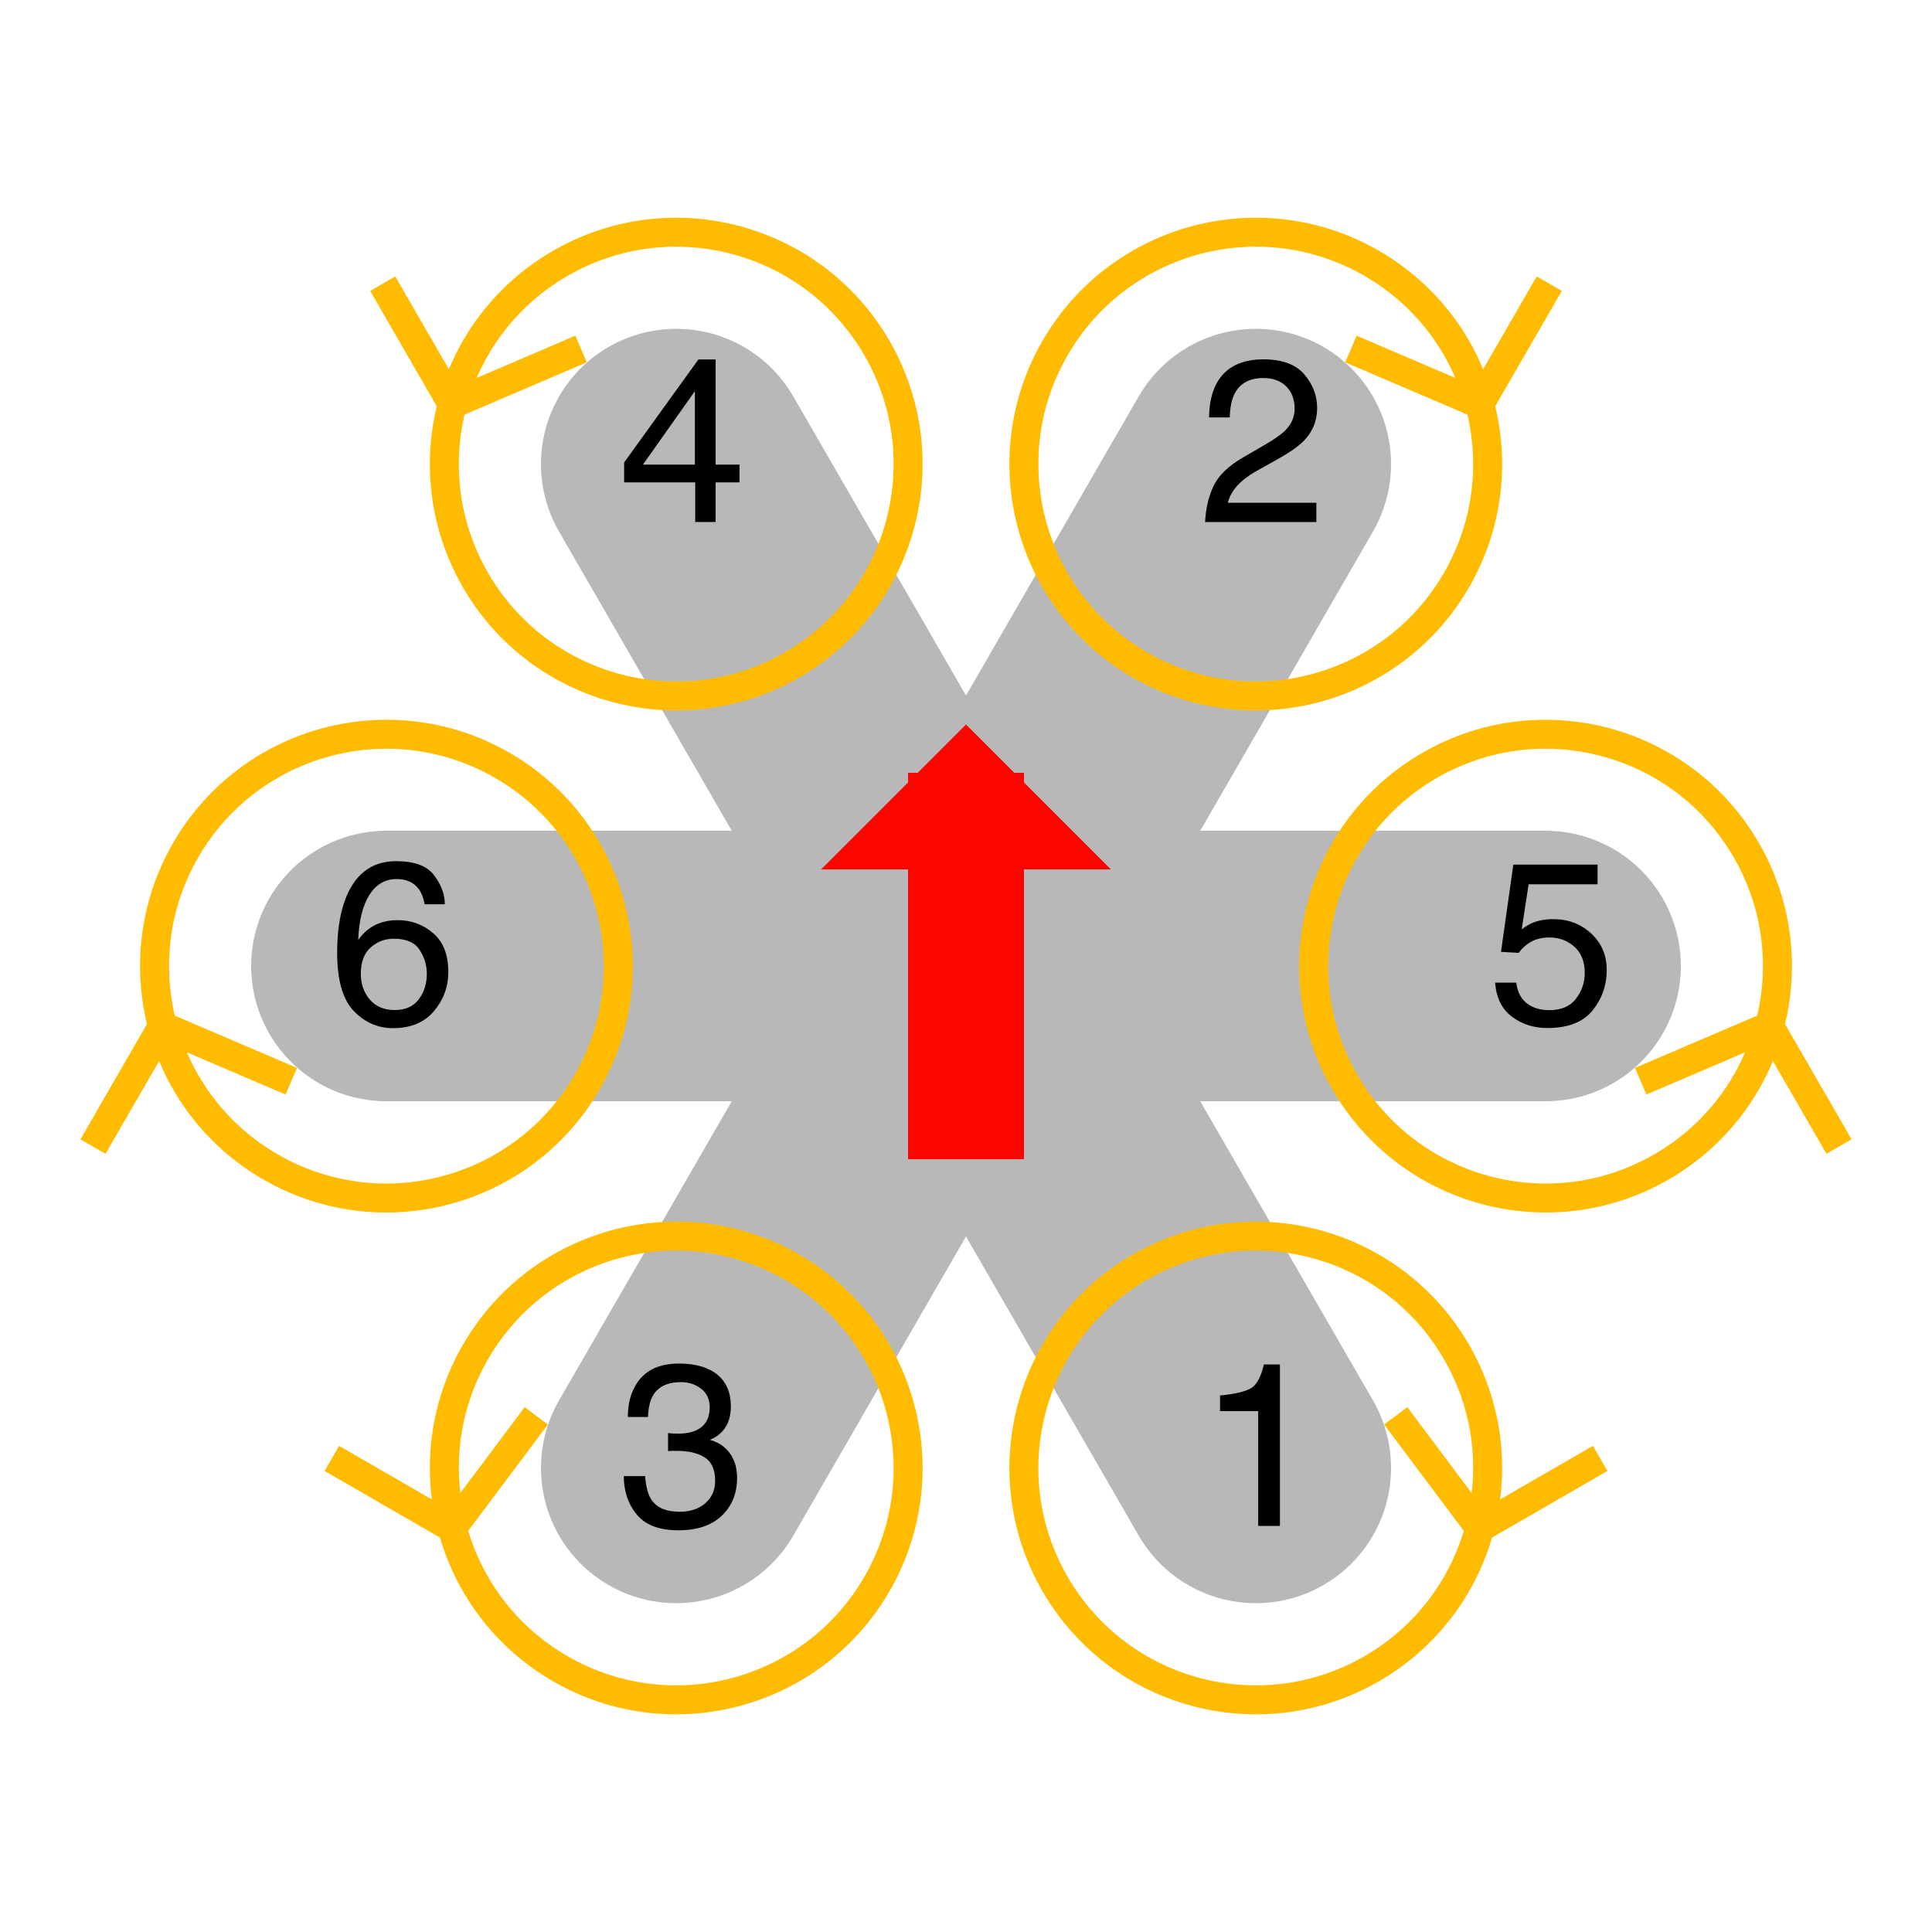
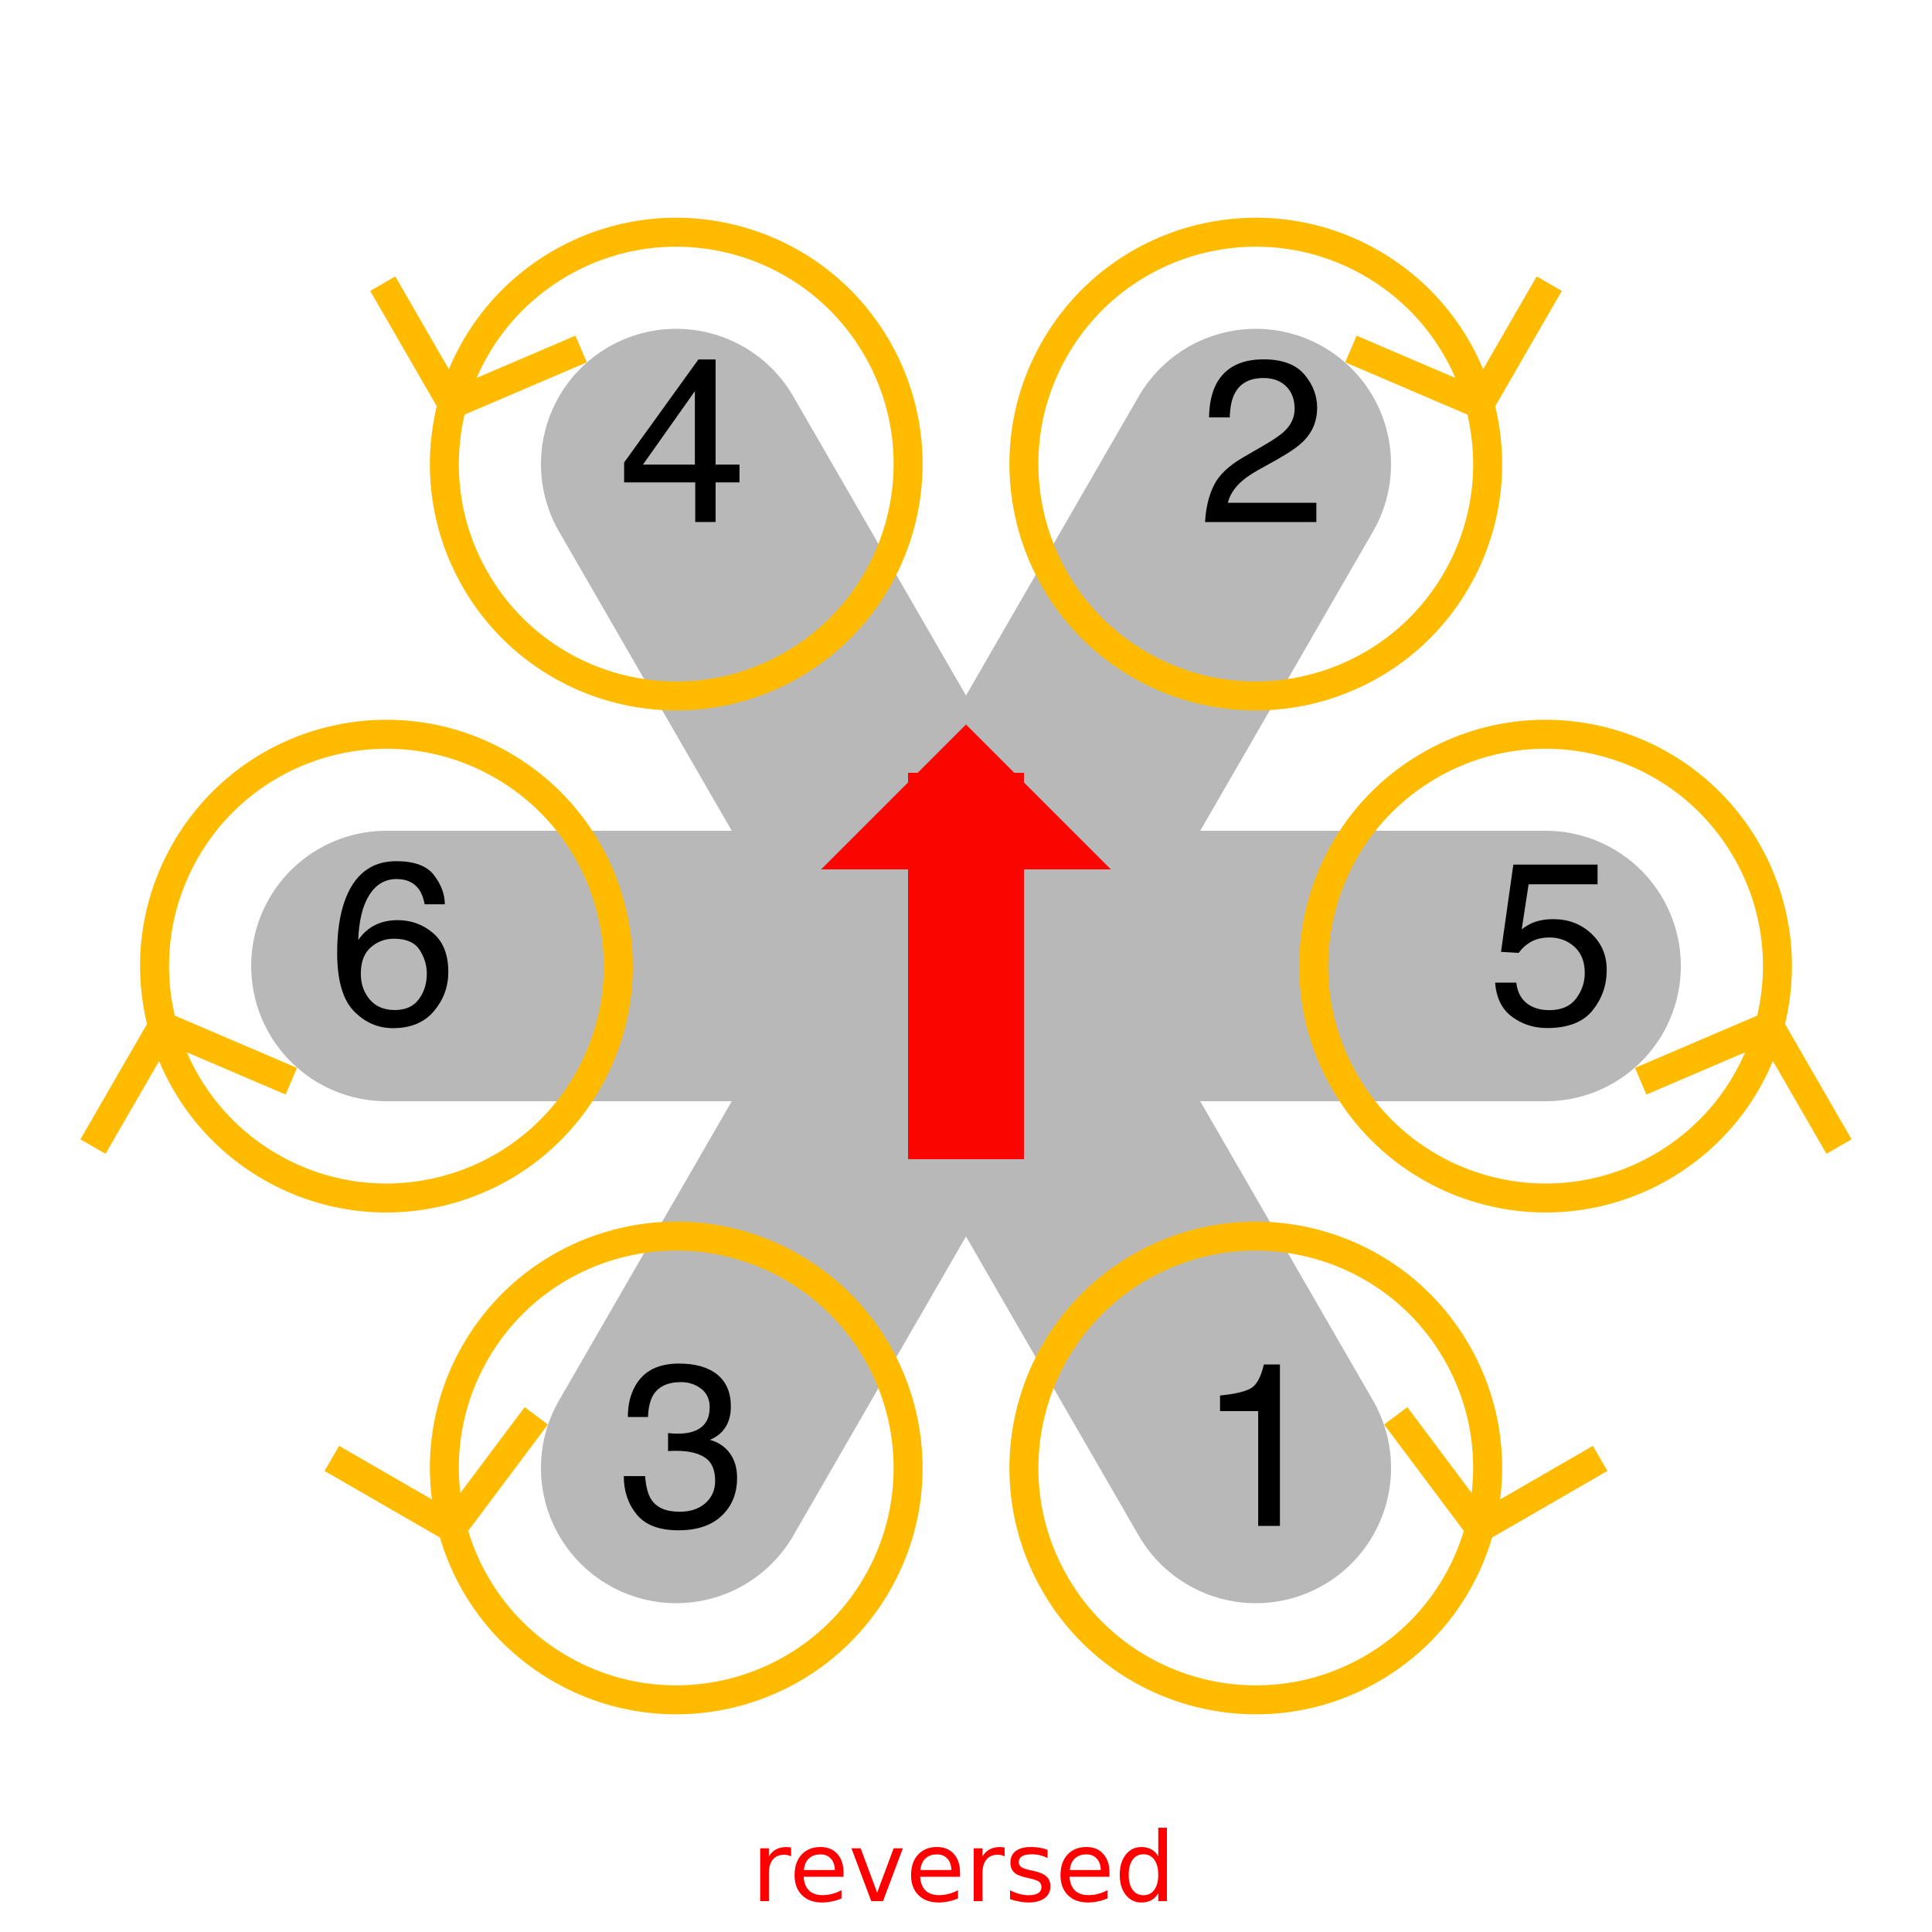
<svg xmlns="http://www.w3.org/2000/svg" xmlns:xlink="http://www.w3.org/1999/xlink" height="200pt" viewBox="0 0 200 200" width="200pt">
-   <symbol id="a" overflow="visible">
+   <symbol id="glyph0-1" overflow="visible">
    <path d="m1.648-3.773c.52-1.07 1.531-2.043 3.039-2.918l2.25-1.301c1.008-.586 1.715-1.086 2.121-1.5.641-.648.961-1.391.961-2.227 0-.977-.293-1.75-.879-2.328-.586-.574-1.367-.859-2.344-.859-1.445 0-2.445.547-3 1.641-.297.586-.461 1.398-.492 2.438h-2.145c.023-1.461.293-2.652.809-3.574.914-1.625 2.527-2.438 4.84-2.438 1.922 0 3.324.52 4.215 1.559.887 1.039 1.328 2.195 1.328 3.469 0 1.344-.473 2.492-1.418 3.445-.547.555-1.527 1.227-2.941 2.016l-1.605.891c-.766.422-1.367.824-1.805 1.207-.781.68-1.273 1.434-1.477 2.262h9.164v1.992h-11.52c.078-1.445.375-2.703.898-3.773zm0 0" />
  </symbol>
-   <symbol id="b" overflow="visible">
+   <symbol id="glyph0-2" overflow="visible">
    <path d="m2.965-4.277c.141 1.203.699 2.035 1.676 2.496.5.234 1.078.352 1.734.352 1.25 0 2.176-.398 2.777-1.195.602-.797.902-1.68.902-2.648 0-1.172-.359-2.078-1.07-2.719-.715-.641-1.574-.961-2.574-.961-.727 0-1.348.141-1.871.422-.52.281-.961.672-1.328 1.172l-1.828-.105 1.277-9.035h8.719v2.039h-7.137l-.715 4.664c.391-.297.762-.52 1.113-.668.625-.258 1.348-.387 2.168-.387 1.539 0 2.844.496 3.914 1.488 1.07.992 1.605 2.25 1.605 3.773 0 1.586-.492 2.984-1.469 4.195-.98 1.211-2.547 1.816-4.695 1.816-1.367 0-2.578-.383-3.625-1.156-1.051-.77-1.641-1.949-1.766-3.543zm0 0" />
  </symbol>
-   <symbol id="c" overflow="visible">
+   <symbol id="glyph0-3" overflow="visible">
    <path d="m2.297-11.883v-1.617c1.523-.148 2.586-.398 3.188-.742.602-.348 1.051-1.172 1.348-2.469h1.664v16.711h-2.25v-11.883zm0 0" />
  </symbol>
-   <symbol id="d" overflow="visible">
+   <symbol id="glyph0-4" overflow="visible">
    <path d="m1.914-1.18c-.895-1.09-1.34-2.414-1.34-3.977h2.203c.094 1.086.297 1.875.609 2.367.547.883 1.535 1.324 2.965 1.324 1.109 0 2-.297 2.672-.891.672-.594 1.008-1.359 1.008-2.297 0-1.156-.352-1.965-1.062-2.426-.707-.461-1.688-.691-2.945-.691-.141 0-.281.004-.43.004-.145.004-.289.012-.438.02v-1.863c.219.023.402.039.551.047.148.008.309.012.48.012.789 0 1.438-.125 1.945-.375.891-.438 1.336-1.219 1.336-2.344 0-.836-.297-1.48-.891-1.934s-1.285-.68-2.074-.68c-1.406 0-2.379.469-2.918 1.406-.297.516-.465 1.25-.504 2.203h-2.086c0-1.25.25-2.312.75-3.188.859-1.562 2.371-2.344 4.535-2.344 1.711 0 3.035.383 3.973 1.141.938.762 1.406 1.867 1.406 3.312 0 1.031-.277 1.867-.832 2.508-.344.398-.789.711-1.336.938.883.242 1.57.711 2.07 1.398.496.691.742 1.539.742 2.539 0 1.602-.527 2.906-1.582 3.914-1.055 1.008-2.551 1.512-4.488 1.512-1.984 0-3.422-.543-4.32-1.637zm0 0" />
  </symbol>
-   <symbol id="e" overflow="visible">
+   <symbol id="glyph0-5" overflow="visible">
    <path d="m10.938-15.391c.738.973 1.109 1.973 1.109 3.004h-2.086c-.125-.664-.324-1.184-.598-1.559-.508-.703-1.277-1.055-2.309-1.055-1.18 0-2.117.547-2.812 1.633-.695 1.09-1.082 2.652-1.16 4.684.484-.711 1.094-1.242 1.828-1.594.672-.312 1.422-.469 2.25-.469 1.406 0 2.633.449 3.68 1.348 1.047.898 1.57 2.238 1.57 4.02 0 1.523-.496 2.871-1.488 4.051-.992 1.176-2.406 1.762-4.242 1.762-1.57 0-2.926-.598-4.066-1.785-1.141-1.191-1.711-3.199-1.711-6.02 0-2.086.254-3.855.762-5.309.977-2.781 2.762-4.172 5.355-4.172 1.875 0 3.184.484 3.918 1.461zm-1.578 12.828c.551-.746.824-1.625.824-2.641 0-.859-.246-1.68-.738-2.453-.492-.777-1.387-1.168-2.684-1.168-.906 0-1.699.301-2.387.902-.684.602-1.023 1.508-1.023 2.719 0 1.062.312 1.953.93 2.68.621.723 1.484 1.082 2.586 1.082 1.109 0 1.938-.371 2.492-1.121zm0 0" />
  </symbol>
-   <symbol id="f" overflow="visible">
+   <symbol id="glyph0-6" overflow="visible">
    <path d="m7.934-5.941v-7.605l-5.379 7.605zm.035 5.941v-4.102h-7.359v-2.062l7.688-10.664h1.781v10.887h2.473v1.84h-2.473v4.102zm0 0" />
  </symbol>
-   <path d="m130 48.039-60 103.922m90-51.961h-120m90 51.961-60-103.922" style="fill:none;stroke:#b8b8b8;stroke-width:28;stroke-linecap:round;stroke-linejoin:round;stroke-miterlimit:10" />
-   <path d="m58.003 27.258c11.478-6.627 26.158-2.694 32.785 8.785 6.627 11.478 2.694 26.158-8.785 32.785s-26.158 2.694-32.785-8.785c-6.627-11.478-2.694-26.158 8.785-32.785m-11.183 14.576 13.333-5.704m-13.333 5.704-7.199-12.469" fill="none" stroke="#fb0" stroke-miterlimit="10" stroke-width="3" />
-   <use height="100%" width="100%" x="124" xlink:href="#a" y="54.039" />
-   <path d="m28.003 120.798c-11.478-6.627-15.412-21.306-8.785-32.785s21.306-15.412 32.785-8.785c11.478 6.627 15.412 21.306 8.785 32.785s-21.306 15.412-32.785 8.785m-11.18-14.574 13.333 5.704m-13.333-5.704-7.199 12.469" fill="none" stroke="#fb0" stroke-miterlimit="10" stroke-width="3" />
-   <use height="100%" width="100%" x="154" xlink:href="#b" y="106" />
-   <path d="m58.003 172.748c-11.478-6.627-15.412-21.306-8.785-32.785 6.627-11.478 21.306-15.412 32.785-8.785 11.478 6.627 15.412 21.306 8.785 32.785-6.627 11.478-21.306 15.412-32.785 8.785m-11.183-14.576-12.469-7.199m12.469 7.199 8.694-11.606" fill="none" stroke="#fb0" stroke-miterlimit="10" stroke-width="3" />
-   <use height="100%" width="100%" x="124" xlink:href="#c" y="157.961" />
-   <path d="m117.997 131.179c11.478-6.627 26.158-2.694 32.785 8.785 6.627 11.478 2.694 26.158-8.785 32.785s-26.158 2.694-32.785-8.785c-6.627-11.478-2.694-26.158 8.785-32.785m35.183 26.994 12.469-7.199m-12.469 7.199-8.694-11.606" fill="none" stroke="#fb0" stroke-miterlimit="10" stroke-width="3" />
-   <use height="100%" width="100%" x="64" xlink:href="#d" y="157.961" />
-   <path d="m147.997 79.228c11.478-6.627 26.158-2.694 32.785 8.785 6.627 11.478 2.694 26.158-8.785 32.785s-26.158 2.694-32.785-8.785c-6.627-11.478-2.694-26.158 8.785-32.785m35.18 26.996-13.333 5.704m13.333-5.704 7.199 12.469" fill="none" stroke="#fb0" stroke-miterlimit="10" stroke-width="3" />
-   <use height="100%" width="100%" x="34" xlink:href="#e" y="106" />
-   <path d="m117.997 68.827c-11.478-6.627-15.412-21.306-8.785-32.785 6.627-11.478 21.306-15.412 32.785-8.785s15.412 21.306 8.785 32.785c-6.627 11.478-21.306 15.412-32.785 8.785m35.183-26.994-13.333-5.704m13.333 5.704 7.199-12.469" fill="none" stroke="#fb0" stroke-miterlimit="10" stroke-width="3" />
-   <use height="100%" width="100%" x="64" xlink:href="#f" y="54.039" />
-   <path d="m100 80v40" fill="none" stroke="#fa0500" stroke-linejoin="bevel" stroke-miterlimit="10" stroke-width="12" />
-   <path d="m100 75-15 15h30z" fill="#fa0500" />
+   <g>
+     <g>
+       <path d="m130 48.039-60 103.922m90-51.961h-120m90 51.961-60-103.922" style="fill:none;stroke:#b8b8b8;stroke-width:28;stroke-linecap:round;stroke-linejoin:round;stroke-miterlimit:10" />
+       <path d="m58.003 27.258c11.478-6.627 26.158-2.694 32.785 8.785 6.627 11.478 2.694 26.158-8.785 32.785s-26.158 2.694-32.785-8.785c-6.627-11.478-2.694-26.158 8.785-32.785m-11.183 14.576 13.333-5.704m-13.333 5.704-7.199-12.469" fill="none" stroke="#fb0" stroke-miterlimit="10" stroke-width="3" />
+       <g>
+         <use height="100%" width="100%" x="124" xlink:href="#glyph0-1" y="54.039" />
+       </g>
+       <path d="m28.003 120.798c-11.478-6.627-15.412-21.306-8.785-32.785s21.306-15.412 32.785-8.785c11.478 6.627 15.412 21.306 8.785 32.785s-21.306 15.412-32.785 8.785m-11.18-14.574 13.333 5.704m-13.333-5.704-7.199 12.469" fill="none" stroke="#fb0" stroke-miterlimit="10" stroke-width="3" />
+       <g>
+         <use height="100%" width="100%" x="154" xlink:href="#glyph0-2" y="106" />
+       </g>
+       <path d="m58.003 172.748c-11.478-6.627-15.412-21.306-8.785-32.785 6.627-11.478 21.306-15.412 32.785-8.785 11.478 6.627 15.412 21.306 8.785 32.785-6.627 11.478-21.306 15.412-32.785 8.785m-11.183-14.576-12.469-7.199m12.469 7.199 8.694-11.606" fill="none" stroke="#fb0" stroke-miterlimit="10" stroke-width="3" />
+       <g>
+         <use height="100%" width="100%" x="124" xlink:href="#glyph0-3" y="157.961" />
+       </g>
+       <path d="m117.997 131.179c11.478-6.627 26.158-2.694 32.785 8.785 6.627 11.478 2.694 26.158-8.785 32.785s-26.158 2.694-32.785-8.785c-6.627-11.478-2.694-26.158 8.785-32.785m35.183 26.994 12.469-7.199m-12.469 7.199-8.694-11.606" fill="none" stroke="#fb0" stroke-miterlimit="10" stroke-width="3" />
+       <g>
+         <use height="100%" width="100%" x="64" xlink:href="#glyph0-4" y="157.961" />
+       </g>
+       <path d="m147.997 79.228c11.478-6.627 26.158-2.694 32.785 8.785 6.627 11.478 2.694 26.158-8.785 32.785s-26.158 2.694-32.785-8.785c-6.627-11.478-2.694-26.158 8.785-32.785m35.18 26.996-13.333 5.704m13.333-5.704 7.199 12.469" fill="none" stroke="#fb0" stroke-miterlimit="10" stroke-width="3" />
+       <g>
+         <use height="100%" width="100%" x="34" xlink:href="#glyph0-5" y="106" />
+       </g>
+       <path d="m117.997 68.827c-11.478-6.627-15.412-21.306-8.785-32.785 6.627-11.478 21.306-15.412 32.785-8.785s15.412 21.306 8.785 32.785c-6.627 11.478-21.306 15.412-32.785 8.785m35.183-26.994-13.333-5.704m13.333 5.704 7.199-12.469" fill="none" stroke="#fb0" stroke-miterlimit="10" stroke-width="3" />
+       <g>
+         <use height="100%" width="100%" x="64" xlink:href="#glyph0-6" y="54.039" />
+       </g>
+       <path d="m100 80v40" fill="none" stroke="#fa0500" stroke-linejoin="bevel" stroke-miterlimit="10" stroke-width="12" />
+       <path d="m100 75-15 15h30z" fill="#fa0500" />
+     </g>
+     <g fill="#f00">
+       <path d="m81.896 192.175q-.151-.088-.332-.127-.176-.044-.391-.044-.762 0-1.172.498-.405.493-.405 1.421v2.881h-.903v-5.469h.903v.85q.283-.498.737-.737.454-.244 1.104-.244.093 0 .205.015.112.01.249.034l.005.923z" />
+       <path d="m87.321 193.845v.439h-4.131q.059.928.557 1.416.503.483 1.396.483.518 0 1.001-.127.488-.127.967-.381v.85q-.483.205-.991.312-.508.107-1.03.107-1.309 0-2.075-.762-.762-.762-.762-2.061 0-1.343.723-2.129.728-.791 1.958-.791 1.104 0 1.743.713.645.708.645 1.929zm-.898-.264q-.01-.737-.415-1.177-.4-.439-1.064-.439-.752 0-1.206.425-.449.425-.518 1.196l3.203-.005z" />
+       <path d="m88.141 191.335h.952l1.709 4.59 1.709-4.59h.952l-2.051 5.469h-1.221z" />
+       <path d="m99.381 193.845v.439h-4.131q.059.928.557 1.416.503.483 1.396.483.518 0 1.001-.127.488-.127.967-.381v.85q-.483.205-.991.312-.508.107-1.03.107-1.309 0-2.075-.762-.762-.762-.762-2.061 0-1.343.723-2.129.728-.791 1.958-.791 1.104 0 1.743.713.645.708.645 1.929zm-.898-.264q-.01-.737-.415-1.177-.4-.439-1.064-.439-.752 0-1.206.425-.449.425-.518 1.196l3.203-.005z" />
+       <path d="m104.005 192.175q-.151-.088-.332-.127-.176-.044-.391-.044-.762 0-1.172.498-.405.493-.405 1.421v2.881h-.903v-5.469h.903v.85q.283-.498.737-.737.454-.244 1.104-.244.093 0 .205.015.112.01.249.034l.005.923z" />
+       <path d="m108.444 191.496v.85q-.381-.195-.791-.293-.41-.098-.85-.098-.669 0-1.006.205-.332.205-.332.615 0 .312.239.493.239.176.962.337l.308.068q.957.205 1.357.581.405.371.405 1.04 0 .762-.605 1.206-.601.444-1.655.444-.439 0-.918-.088-.474-.083-1.001-.254v-.928q.498.259.981.391.483.127.957.127.635 0 .977-.215.342-.22.342-.615 0-.366-.249-.562-.244-.195-1.079-.376l-.312-.073q-.835-.176-1.206-.537-.371-.366-.371-1.001 0-.771.547-1.191.547-.42 1.553-.42.498 0 .938.073.439.073.811.22z" />
+       <path d="m114.85 193.845v.439h-4.131q.059.928.557 1.416.503.483 1.396.483.518 0 1.001-.127.488-.127.967-.381v.85q-.483.205-.991.312-.508.107-1.03.107-1.309 0-2.075-.762-.762-.762-.762-2.061 0-1.343.723-2.129.728-.791 1.958-.791 1.104 0 1.743.713.645.708.645 1.929zm-.898-.264q-.01-.737-.415-1.177-.4-.439-1.064-.439-.752 0-1.206.425-.449.425-.518 1.196l3.203-.005z" />
+       <path d="m119.904 192.165v-2.959h.898v7.598h-.898v-.82q-.283.488-.718.728-.43.234-1.035.234-.991 0-1.616-.791-.62-.791-.62-2.08 0-1.289.62-2.08.625-.791 1.616-.791.605 0 1.035.239.435.234.718.723zm-3.062 1.909q0 .991.405 1.558.41.562 1.123.562.713 0 1.123-.562.41-.566.41-1.558 0-.991-.41-1.553-.41-.566-1.123-.566-.713 0-1.123.566-.405.562-.405 1.553z" />
+     </g>
+   </g>
</svg>
